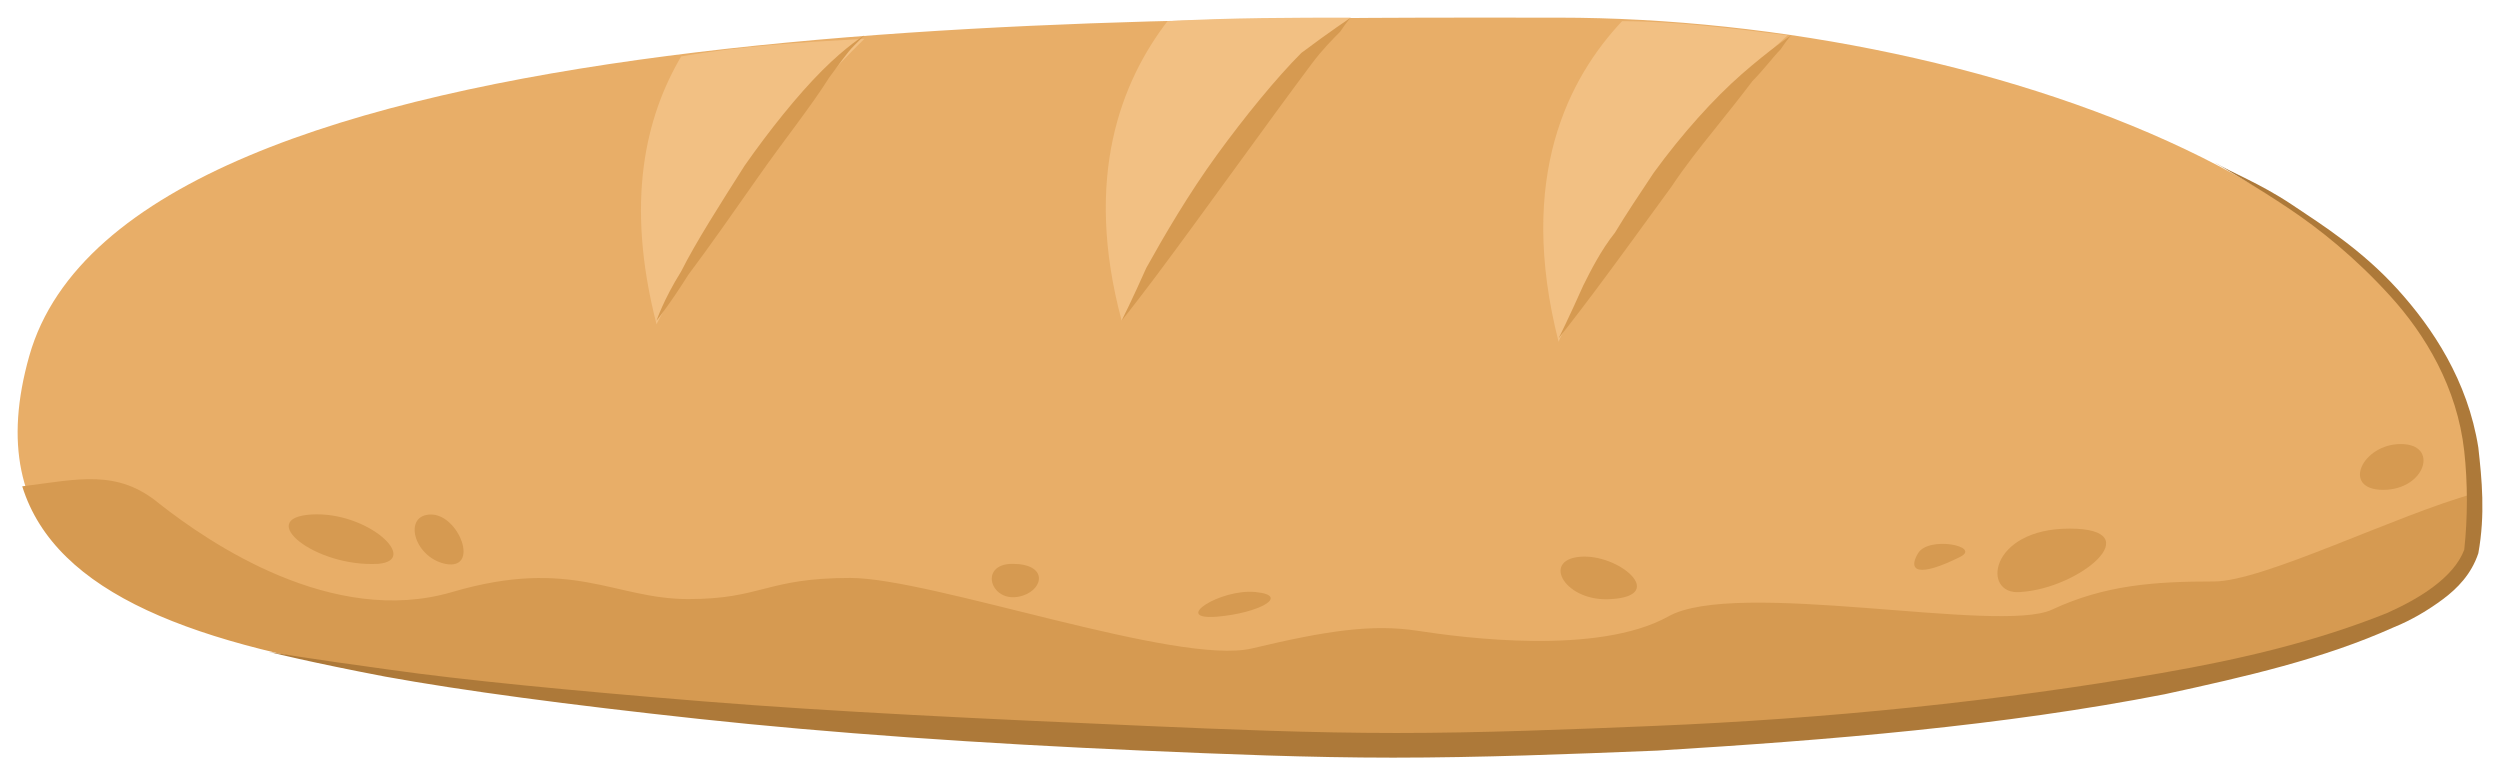
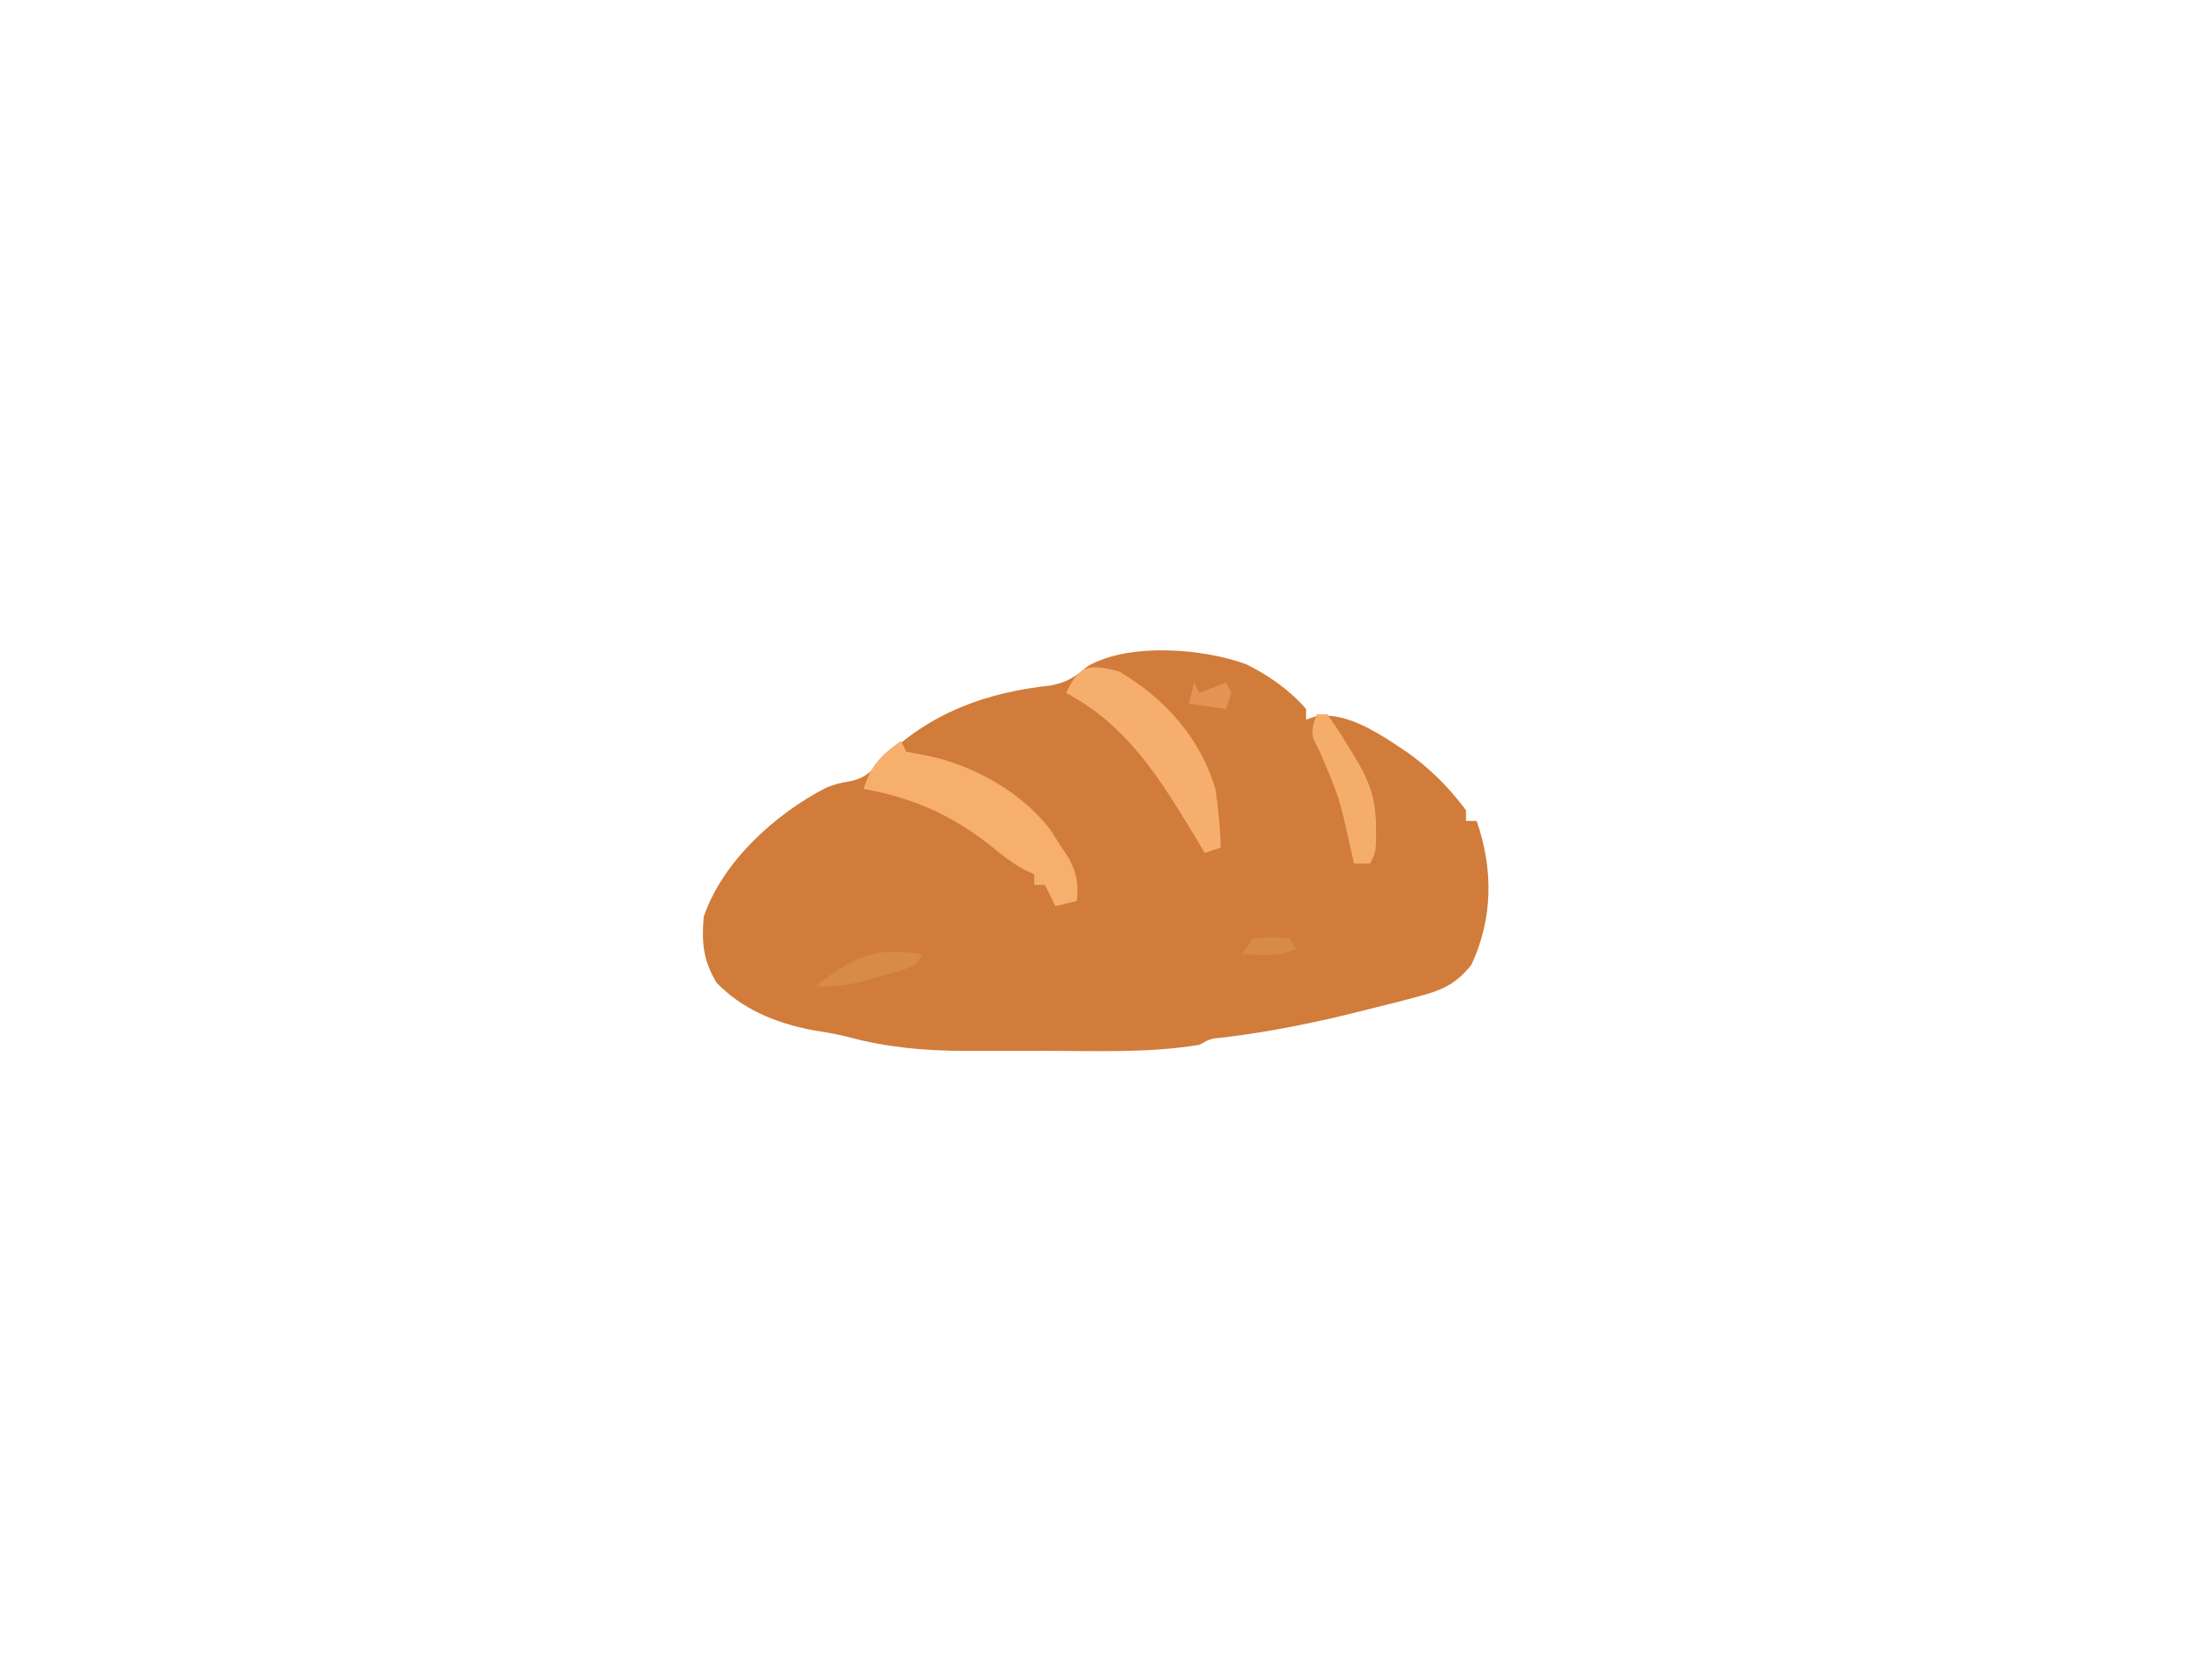
- <svg xmlns="http://www.w3.org/2000/svg" width="70.946" height="22.001" viewBox="1.469 1.499 70.946 22.001" version="1.1" xml:space="preserve">
-   <defs />
-   <g>
-     <g id="bread" stroke="none" fill-rule="evenodd">
-       <g id="Bread" fill-rule="nonzero">
-         <g id="Group">
-           <path d="M 36.1 22.5 C 14.8 21 -0.5 21.5 2.3 11.6 C 5.1 1.7 33.3 2 45.7 2 C 58.1 2 73.4 7.6 71.6 17 C 70.5 22 43.2 23 36.1 22.5 Z " id="Shape" fill="#E8AE68" stroke-width="1" />
-           <path d="M 71.7 15.5 C 69.5 16.1 65.7 18 64.3 18 C 62.6 18 61.2 18.1 59.7 18.8 C 58.2 19.5 50.7 17.9 48.8 19 C 46.8 20.1 43 19.6 41.7 19.4 C 40.4 19.2 39.1 19.4 37 19.9 C 34.9 20.4 27.9 17.9 25.6 17.9 C 23.2 17.9 23.1 18.5 21 18.5 C 18.9 18.5 17.7 17.3 14.3 18.3 C 10.9 19.3 7.4 16.9 6 15.8 C 4.8 14.8 3.7 15.1 2.1 15.3 C 4 21.4 17.8 21.2 35.9 22.5 C 43.2 23 70.5 22 71.5 17 C 71.6 16.5 71.7 16 71.7 15.5 Z " id="Shape" fill="#D69A51" stroke-width="1" />
-           <path d="M 20.8 3.1 C 19.8 4.8 19.2 7.2 20.1 10.7 C 20.1 10.7 22.4 6.1 26 2.6 C 24.2 2.7 22.5 2.8 20.8 3.1 Z " id="Shape" fill="#F2C083" stroke-width="1" />
-           <path d="M 39.8 2 C 38.2 2 36.4 2 34.6 2.1 C 33.3 3.8 32.2 6.5 33.3 10.6 C 33.3 10.6 35.8 5.5 39.8 2 Z " id="Shape" fill="#F2C083" stroke-width="1" />
-           <path d="M 52.2 2.5 C 50.6 2.3 49 2.1 47.5 2.1 C 46 3.7 44.5 6.5 45.7 11.2 C 45.7 11.1 48.3 6 52.2 2.5 Z " id="Shape" fill="#F2C083" stroke-width="1" />
-           <path d="M 9.1 20 C 9.1 20 10.3 20.2 12.5 20.5 C 14.6 20.8 17.7 21.1 21.4 21.4 C 25.1 21.7 29.4 21.9 34 22.1 C 36.3 22.2 38.7 22.3 41.1 22.3 C 43.5 22.3 46 22.2 48.4 22.1 C 53.3 21.9 58.2 21.4 62.8 20.6 C 65.1 20.2 67.2 19.7 69.2 18.9 C 70.1 18.5 71.1 17.9 71.4 17.1 C 71.5 16.2 71.5 15.2 71.4 14.3 C 71.2 12.5 70.3 11 69.3 9.9 C 68.3 8.8 67.3 8 66.4 7.4 C 65.5 6.8 64.8 6.4 64.3 6.1 C 63.8 5.8 63.5 5.7 63.5 5.7 C 63.5 5.7 63.8 5.8 64.3 6.1 C 64.8 6.4 65.6 6.7 66.5 7.3 C 67.4 7.9 68.5 8.6 69.5 9.7 C 70.5 10.8 71.5 12.3 71.8 14.2 C 71.9 15.1 72 16.1 71.8 17.2 C 71.6 17.8 71.2 18.2 70.8 18.5 C 70.4 18.8 69.9 19.1 69.4 19.3 C 67.4 20.2 65.2 20.7 62.9 21.2 C 58.3 22.1 53.4 22.5 48.5 22.8 C 46 22.9 43.5 23 41 23 C 38.6 23 36.2 22.9 33.9 22.8 C 29.3 22.6 25 22.3 21.3 21.9 C 17.6 21.5 14.6 21.1 12.4 20.7 C 10.3 20.3 9.1 20 9.1 20 Z " id="Shape" fill="#AD7939" stroke-width="1" />
-           <path d="M 47.2 18.5 C 45.9 18.6 45.2 17.4 46.3 17.3 C 47.4 17.2 48.8 18.4 47.2 18.5 Z " id="Shape" fill="#D69A51" stroke-width="1" />
-           <path d="M 36 19 C 34.7 19.1 36.1 18.2 37.1 18.3 C 38.1 18.4 37.2 18.9 36 19 Z " id="Shape" fill="#D69A51" stroke-width="1" />
-           <path d="M 58.8 18.3 C 57.7 18.4 57.9 16.5 60.2 16.5 C 62.5 16.5 60.5 18.2 58.8 18.3 Z " id="Shape" fill="#D69A51" stroke-width="1" />
-           <path d="M 57.1 17.3 C 55.9 17.9 55.6 17.7 55.9 17.2 C 56.2 16.7 57.7 17 57.1 17.3 Z " id="Shape" fill="#D69A51" stroke-width="1" />
-           <path d="M 12.2 17.5 C 10.4 17.6 8.7 16.2 10.3 16.1 C 11.9 16 13.4 17.4 12.2 17.5 Z " id="Shape" fill="#D69A51" stroke-width="1" />
-           <path d="M 14.1 17.5 C 13.2 17.3 12.9 16.1 13.7 16.1 C 14.5 16.1 15.1 17.7 14.1 17.5 Z " id="Shape" fill="#D69A51" stroke-width="1" />
-           <path d="M 30.5 18.4 C 29.6 18.7 29.2 17.5 30.2 17.5 C 31.2 17.5 31.1 18.2 30.5 18.4 Z " id="Shape" fill="#D69A51" stroke-width="1" />
-           <path d="M 69.1 15.4 C 67.9 15.4 68.5 14.1 69.6 14.1 C 70.7 14.1 70.3 15.4 69.1 15.4 Z " id="Shape" fill="#D69A51" stroke-width="1" />
-         </g>
-         <path d="M 45.7 11.1 C 45.7 11.1 46 10.5 46.4 9.6 C 46.6 9.2 46.9 8.6 47.3 8.1 C 47.6 7.6 48 7 48.4 6.4 C 49.2 5.3 50.1 4.3 50.9 3.6 C 51.7 2.9 52.3 2.5 52.3 2.5 C 52.3 2.5 52.2 2.6 52 2.9 C 51.8 3.1 51.5 3.5 51.2 3.8 C 50.9 4.2 50.5 4.7 50.1 5.2 C 49.7 5.7 49.3 6.2 48.9 6.8 C 48.1 7.9 47.3 9 46.7 9.8 C 46.1 10.6 45.7 11.1 45.7 11.1 Z " id="Shape" fill="#D69A51" stroke-width="1" />
-         <g id="Group">
-           <path d="M 33.3 10.6 C 33.3 10.6 33.6 10 34 9.1 C 34.5 8.2 35.2 7 36 5.9 C 36.8 4.8 37.7 3.7 38.4 3 C 39.2 2.4 39.8 2 39.8 2 C 39.8 2 39.7 2.1 39.5 2.4 C 39.3 2.6 39 2.9 38.7 3.3 C 38.1 4.1 37.3 5.2 36.5 6.3 C 35.7 7.4 34.9 8.5 34.3 9.3 C 33.7 10.1 33.3 10.6 33.3 10.6 Z " id="Shape" stroke-width="1" fill="#D69A51" />
-           <path d="M 20.1 10.6 C 20.1 10.6 20.3 10 20.8 9.2 C 21.2 8.4 21.9 7.3 22.6 6.2 C 23.3 5.2 24.1 4.2 24.8 3.5 C 25.5 2.8 26 2.5 26 2.5 C 26 2.5 25.9 2.6 25.7 2.8 C 25.5 3 25.3 3.3 25 3.7 C 24.5 4.5 23.7 5.5 23 6.5 C 22.3 7.5 21.6 8.5 21 9.3 C 20.5 10.1 20.1 10.6 20.1 10.6 Z " id="Shape" stroke-width="1" fill="#D69A51" />
-         </g>
-       </g>
-     </g>
-   </g>
+ <svg xmlns="http://www.w3.org/2000/svg" version="1.1" width="411" height="315">
+   <path d="M0 0 C4.181 2.079 8.123 4.823 11.188 8.375 C11.188 9.035 11.188 9.695 11.188 10.375 C11.752 10.179 12.317 9.983 12.898 9.781 C18.988 8.7 25.58 13.437 30.438 16.688 C34.733 19.831 38.008 23.108 41.188 27.375 C41.188 28.035 41.188 28.695 41.188 29.375 C41.847 29.375 42.508 29.375 43.188 29.375 C46.307 38.344 46.286 47.658 42.188 56.375 C39.227 60.094 36.545 61.181 32 62.375 C30.138 62.866 30.138 62.866 28.238 63.367 C26.888 63.704 25.538 64.04 24.188 64.375 C23.498 64.551 22.809 64.726 22.099 64.907 C13.387 67.12 4.777 68.884 -4.152 69.98 C-6.78 70.229 -6.78 70.229 -8.812 71.375 C-18.15 72.913 -27.805 72.528 -37.238 72.505 C-39.939 72.5 -42.639 72.505 -45.34 72.512 C-47.083 72.511 -48.827 72.51 -50.57 72.508 C-51.364 72.51 -52.158 72.512 -52.976 72.514 C-60.404 72.483 -67.546 71.86 -74.723 69.898 C-77.031 69.32 -79.34 68.951 -81.688 68.562 C-88.426 67.232 -94.539 64.704 -99.375 59.75 C-101.921 55.544 -102.211 52.231 -101.812 47.375 C-98.314 37.055 -88.419 28.068 -78.848 23.145 C-76.812 22.375 -76.812 22.375 -74.195 21.895 C-71.342 21.272 -70.316 19.995 -68.375 17.902 C-59.374 9.104 -48.98 5.282 -36.695 3.965 C-33.567 3.325 -32.224 2.398 -29.812 0.375 C-22.146 -4.11 -8.096 -3.012 0 0 Z " fill="#D17C3B" transform="translate(233.8125,124.625)" />
+   <path d="M0 0 C0.33 0.66 0.66 1.32 1 2 C2.918 2.371 2.918 2.371 4.875 2.75 C13.564 4.499 22.582 9.563 28.02 16.621 C28.611 17.551 29.203 18.48 29.812 19.438 C30.719 20.828 30.719 20.828 31.645 22.246 C33.067 25.135 33.293 26.831 33 30 C31.68 30.33 30.36 30.66 29 31 C28.34 29.68 27.68 28.36 27 27 C26.34 27 25.68 27 25 27 C25 26.34 25 25.68 25 25 C24.425 24.738 23.85 24.477 23.258 24.207 C20.854 22.922 18.968 21.429 16.875 19.688 C9.507 13.89 2.208 10.634 -7 9 C-5.65 4.581 -3.739 2.657 0 0 Z " fill="#F6AF6D" transform="translate(169,139)" />
+   <path d="M0 0 C8.536 5.05 15.131 12.432 18 22 C18.564 25.665 18.862 29.296 19 33 C17.515 33.495 17.515 33.495 16 34 C15.371 32.949 14.742 31.899 14.094 30.816 C7.552 20.027 1.466 10.068 -10 4 C-7.605 -1.303 -5.596 -1.554 0 0 Z " fill="#F6AE6E" transform="translate(210,126)" />
+   <path d="M0 0 C0.66 0 1.32 0 2 0 C3.454 2.058 4.771 4.093 6.062 6.25 C6.427 6.837 6.791 7.423 7.166 8.027 C10.048 12.769 11.143 16.142 11.125 21.625 C11.128 22.401 11.13 23.177 11.133 23.977 C11 26 11 26 10 28 C9.01 28 8.02 28 7 28 C6.758 26.938 6.515 25.876 6.266 24.781 C4.269 15.738 4.269 15.738 0.688 7.25 C-1 4 -1 4 -0.605 1.797 C-0.406 1.204 -0.206 0.611 0 0 Z " fill="#F5AE6A" transform="translate(247,134)" />
+   <path d="M0 0 C-1 2 -1 2 -3.984 3.07 C-5.848 3.592 -5.848 3.592 -7.75 4.125 C-8.982 4.478 -10.215 4.831 -11.484 5.195 C-14.498 5.885 -16.935 6.175 -20 6 C-12.973 0.535 -8.904 -1.541 0 0 Z " fill="#D78B44" transform="translate(173,179)" />
+   <path d="M0 0 C3.625 -0.188 3.625 -0.188 7 0 C7.33 0.66 7.66 1.32 8 2 C4.785 3.607 1.564 3.057 -2 3 C-1.34 2.01 -0.68 1.02 0 0 Z " fill="#D78C45" transform="translate(235,176)" />
+   <path d="M0 0 C0.33 0.66 0.66 1.32 1 2 C2.65 1.34 4.3 0.68 6 0 C6.33 0.66 6.66 1.32 7 2 C6.67 2.99 6.34 3.98 6 5 C3.69 4.67 1.38 4.34 -1 4 C-0.67 2.68 -0.34 1.36 0 0 Z " fill="#E49354" transform="translate(224,128)" />
</svg>
